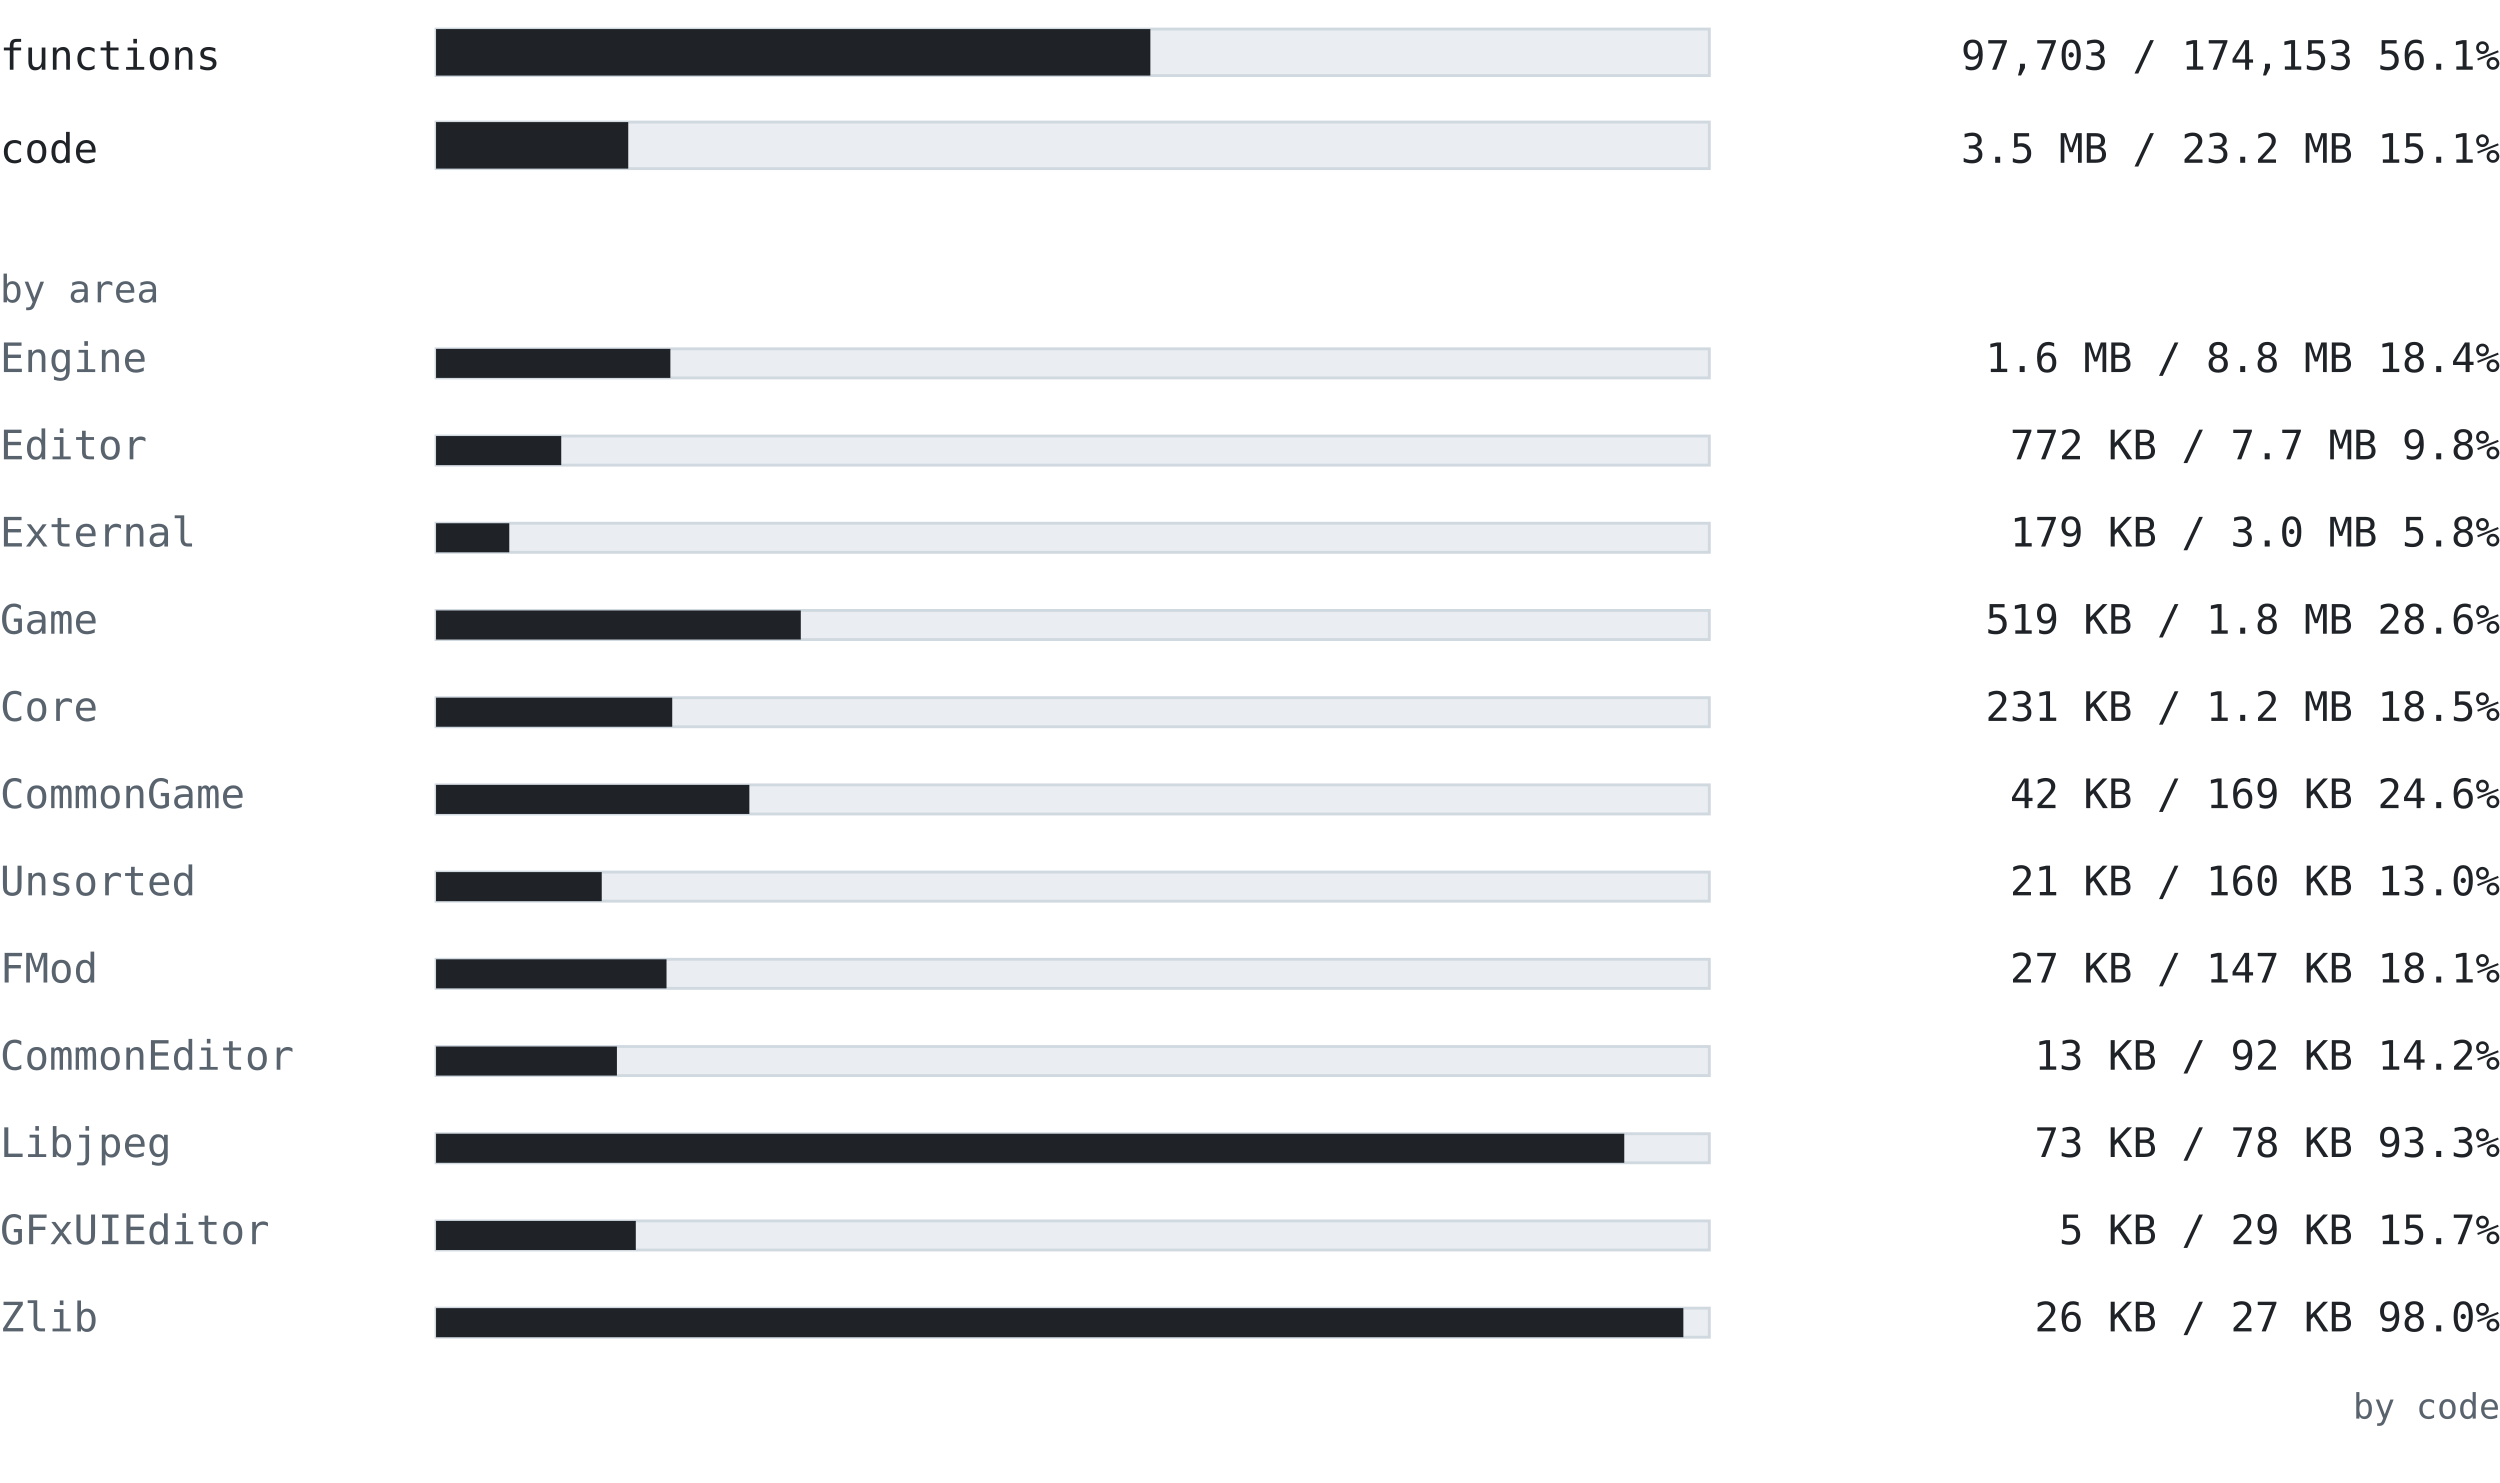
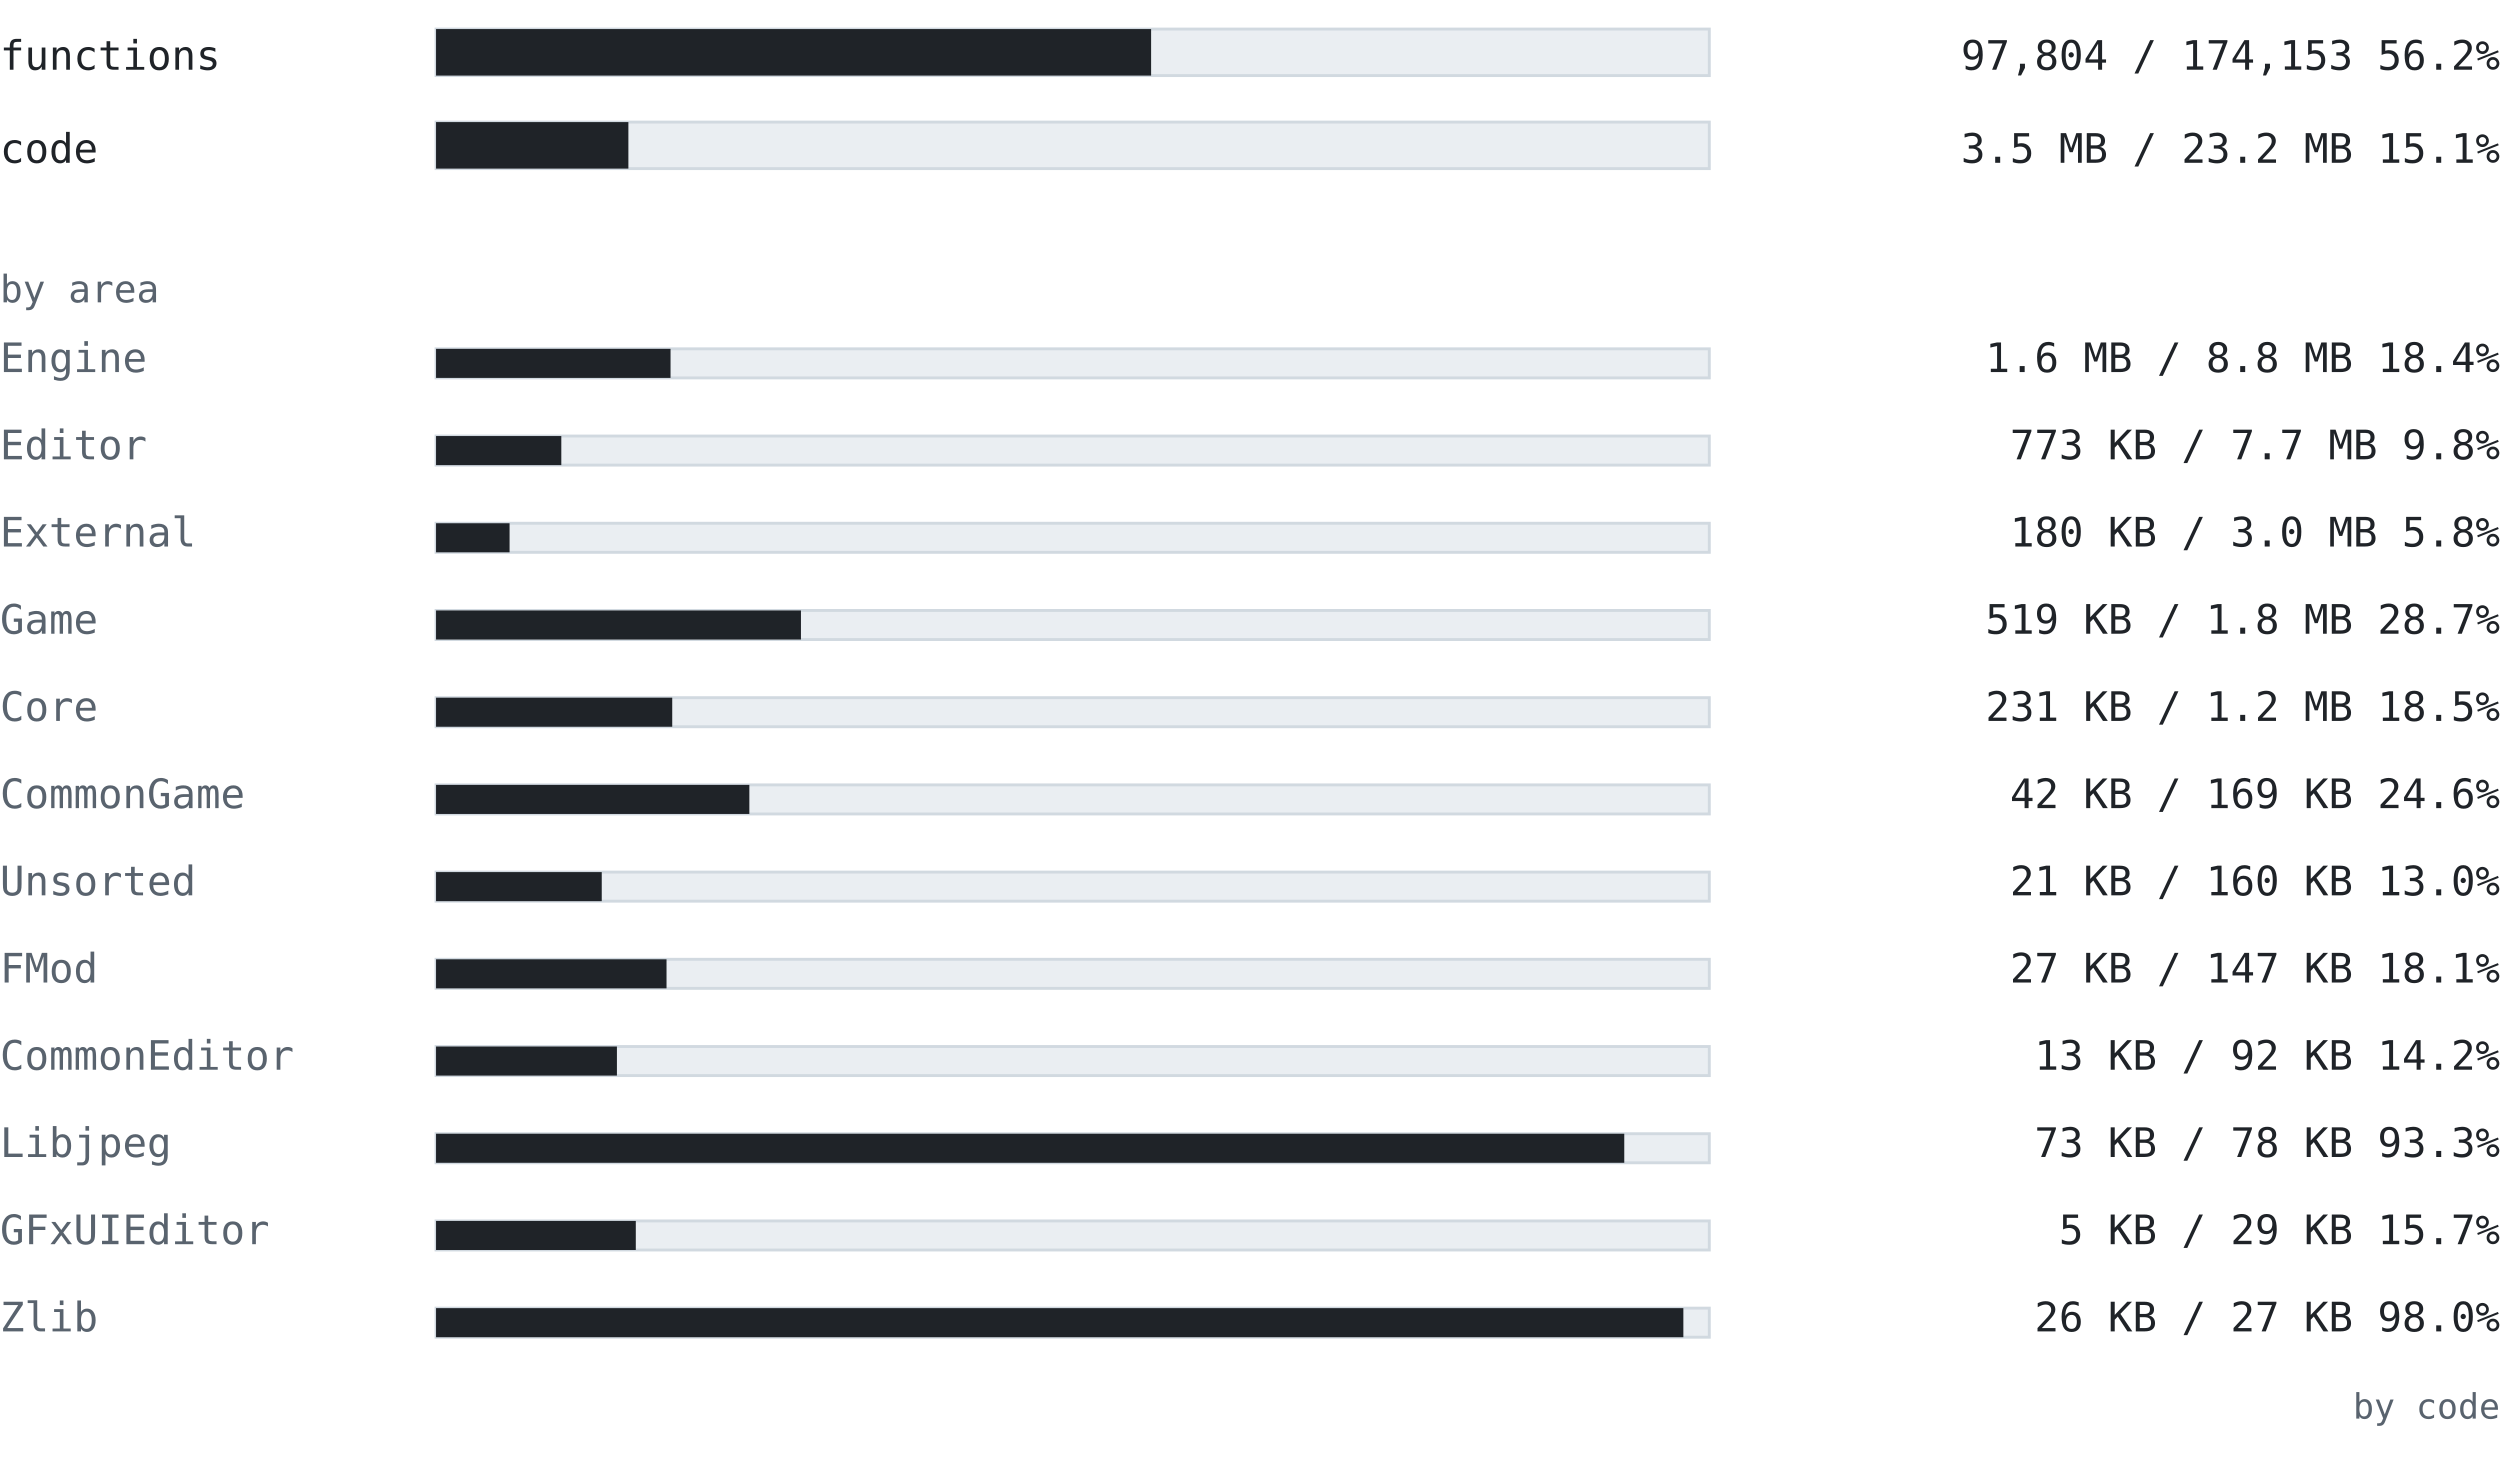
<svg xmlns="http://www.w3.org/2000/svg" width="860" height="510" viewBox="0 0 860 510" font-family="ui-monospace, SFMono-Regular, 'Cascadia Mono', Consolas, 'DejaVu Sans Mono', monospace">
  <text x="0" y="24" font-size="14" fill="#1f2328" text-anchor="start" font-weight="normal">functions</text>
  <rect x="150" y="10" width="438" height="16" fill="#eaeef2" stroke="#d1d9e0" />
-   <rect x="150" y="10" width="245.726" height="16" fill="#1f2328" />
-   <text x="860" y="24" font-size="14" fill="#1f2328" text-anchor="end" font-weight="normal">97,703 / 174,153  56.1%</text>
+   <rect x="150" y="10" width="245.98" height="16" fill="#1f2328" />
+   <text x="860" y="24" font-size="14" fill="#1f2328" text-anchor="end" font-weight="normal">97,804 / 174,153  56.2%</text>
  <text x="0" y="56" font-size="14" fill="#1f2328" text-anchor="start" font-weight="normal">code</text>
  <rect x="150" y="42" width="438" height="16" fill="#eaeef2" stroke="#d1d9e0" />
-   <rect x="150" y="42" width="66.118" height="16" fill="#1f2328" />
+   <rect x="150" y="42" width="66.165" height="16" fill="#1f2328" />
  <text x="860" y="56" font-size="14" fill="#1f2328" text-anchor="end" font-weight="normal">3.5 MB / 23.2 MB  15.1%</text>
  <text x="0" y="104" font-size="13" fill="#59636e" text-anchor="start" font-weight="normal">by area</text>
  <text x="0" y="128" font-size="14" fill="#59636e" text-anchor="start" font-weight="normal">Engine</text>
  <rect x="150" y="120" width="438" height="10" fill="#eaeef2" stroke="#d1d9e0" />
-   <rect x="150" y="120" width="80.61" height="10" fill="#1f2328" />
+   <rect x="150" y="120" width="80.667" height="10" fill="#1f2328" />
  <text x="860" y="128" font-size="14" fill="#1f2328" text-anchor="end" font-weight="normal">1.6 MB / 8.8 MB  18.4%</text>
  <text x="0" y="158" font-size="14" fill="#59636e" text-anchor="start" font-weight="normal">Editor</text>
  <rect x="150" y="150" width="438" height="10" fill="#eaeef2" stroke="#d1d9e0" />
-   <rect x="150" y="150" width="43.065" height="10" fill="#1f2328" />
-   <text x="860" y="158" font-size="14" fill="#1f2328" text-anchor="end" font-weight="normal">772 KB / 7.7 MB  9.8%</text>
+   <rect x="150" y="150" width="43.091" height="10" fill="#1f2328" />
+   <text x="860" y="158" font-size="14" fill="#1f2328" text-anchor="end" font-weight="normal">773 KB / 7.7 MB  9.8%</text>
  <text x="0" y="188" font-size="14" fill="#59636e" text-anchor="start" font-weight="normal">External</text>
  <rect x="150" y="180" width="438" height="10" fill="#eaeef2" stroke="#d1d9e0" />
-   <rect x="150" y="180" width="25.191" height="10" fill="#1f2328" />
-   <text x="860" y="188" font-size="14" fill="#1f2328" text-anchor="end" font-weight="normal">179 KB / 3.0 MB  5.8%</text>
+   <rect x="150" y="180" width="25.294" height="10" fill="#1f2328" />
+   <text x="860" y="188" font-size="14" fill="#1f2328" text-anchor="end" font-weight="normal">180 KB / 3.0 MB  5.8%</text>
  <text x="0" y="218" font-size="14" fill="#59636e" text-anchor="start" font-weight="normal">Game</text>
  <rect x="150" y="210" width="438" height="10" fill="#eaeef2" stroke="#d1d9e0" />
-   <rect x="150" y="210" width="125.475" height="10" fill="#1f2328" />
-   <text x="860" y="218" font-size="14" fill="#1f2328" text-anchor="end" font-weight="normal">519 KB / 1.8 MB  28.6%</text>
+   <rect x="150" y="210" width="125.528" height="10" fill="#1f2328" />
+   <text x="860" y="218" font-size="14" fill="#1f2328" text-anchor="end" font-weight="normal">519 KB / 1.8 MB  28.7%</text>
  <text x="0" y="248" font-size="14" fill="#59636e" text-anchor="start" font-weight="normal">Core</text>
  <rect x="150" y="240" width="438" height="10" fill="#eaeef2" stroke="#d1d9e0" />
  <rect x="150" y="240" width="81.247" height="10" fill="#1f2328" />
  <text x="860" y="248" font-size="14" fill="#1f2328" text-anchor="end" font-weight="normal">231 KB / 1.2 MB  18.5%</text>
  <text x="0" y="278" font-size="14" fill="#59636e" text-anchor="start" font-weight="normal">CommonGame</text>
  <rect x="150" y="270" width="438" height="10" fill="#eaeef2" stroke="#d1d9e0" />
  <rect x="150" y="270" width="107.777" height="10" fill="#1f2328" />
  <text x="860" y="278" font-size="14" fill="#1f2328" text-anchor="end" font-weight="normal">42 KB / 169 KB  24.6%</text>
  <text x="0" y="308" font-size="14" fill="#59636e" text-anchor="start" font-weight="normal">Unsorted</text>
  <rect x="150" y="300" width="438" height="10" fill="#eaeef2" stroke="#d1d9e0" />
  <rect x="150" y="300" width="57.001" height="10" fill="#1f2328" />
  <text x="860" y="308" font-size="14" fill="#1f2328" text-anchor="end" font-weight="normal">21 KB / 160 KB  13.0%</text>
  <text x="0" y="338" font-size="14" fill="#59636e" text-anchor="start" font-weight="normal">FMod</text>
  <rect x="150" y="330" width="438" height="10" fill="#eaeef2" stroke="#d1d9e0" />
  <rect x="150" y="330" width="79.286" height="10" fill="#1f2328" />
  <text x="860" y="338" font-size="14" fill="#1f2328" text-anchor="end" font-weight="normal">27 KB / 147 KB  18.1%</text>
  <text x="0" y="368" font-size="14" fill="#59636e" text-anchor="start" font-weight="normal">CommonEditor</text>
  <rect x="150" y="360" width="438" height="10" fill="#eaeef2" stroke="#d1d9e0" />
  <rect x="150" y="360" width="62.221" height="10" fill="#1f2328" />
  <text x="860" y="368" font-size="14" fill="#1f2328" text-anchor="end" font-weight="normal">13 KB / 92 KB  14.2%</text>
  <text x="0" y="398" font-size="14" fill="#59636e" text-anchor="start" font-weight="normal">Libjpeg</text>
  <rect x="150" y="390" width="438" height="10" fill="#eaeef2" stroke="#d1d9e0" />
  <rect x="150" y="390" width="408.747" height="10" fill="#1f2328" />
  <text x="860" y="398" font-size="14" fill="#1f2328" text-anchor="end" font-weight="normal">73 KB / 78 KB  93.3%</text>
  <text x="0" y="428" font-size="14" fill="#59636e" text-anchor="start" font-weight="normal">GFxUIEditor</text>
  <rect x="150" y="420" width="438" height="10" fill="#eaeef2" stroke="#d1d9e0" />
  <rect x="150" y="420" width="68.715" height="10" fill="#1f2328" />
  <text x="860" y="428" font-size="14" fill="#1f2328" text-anchor="end" font-weight="normal">5 KB / 29 KB  15.7%</text>
  <text x="0" y="458" font-size="14" fill="#59636e" text-anchor="start" font-weight="normal">Zlib</text>
  <rect x="150" y="450" width="438" height="10" fill="#eaeef2" stroke="#d1d9e0" />
  <rect x="150" y="450" width="429.075" height="10" fill="#1f2328" />
  <text x="860" y="458" font-size="14" fill="#1f2328" text-anchor="end" font-weight="normal">26 KB / 27 KB  98.0%</text>
  <text x="860" y="488" font-size="12" fill="#59636e" text-anchor="end" font-weight="normal">by code</text>
</svg>
